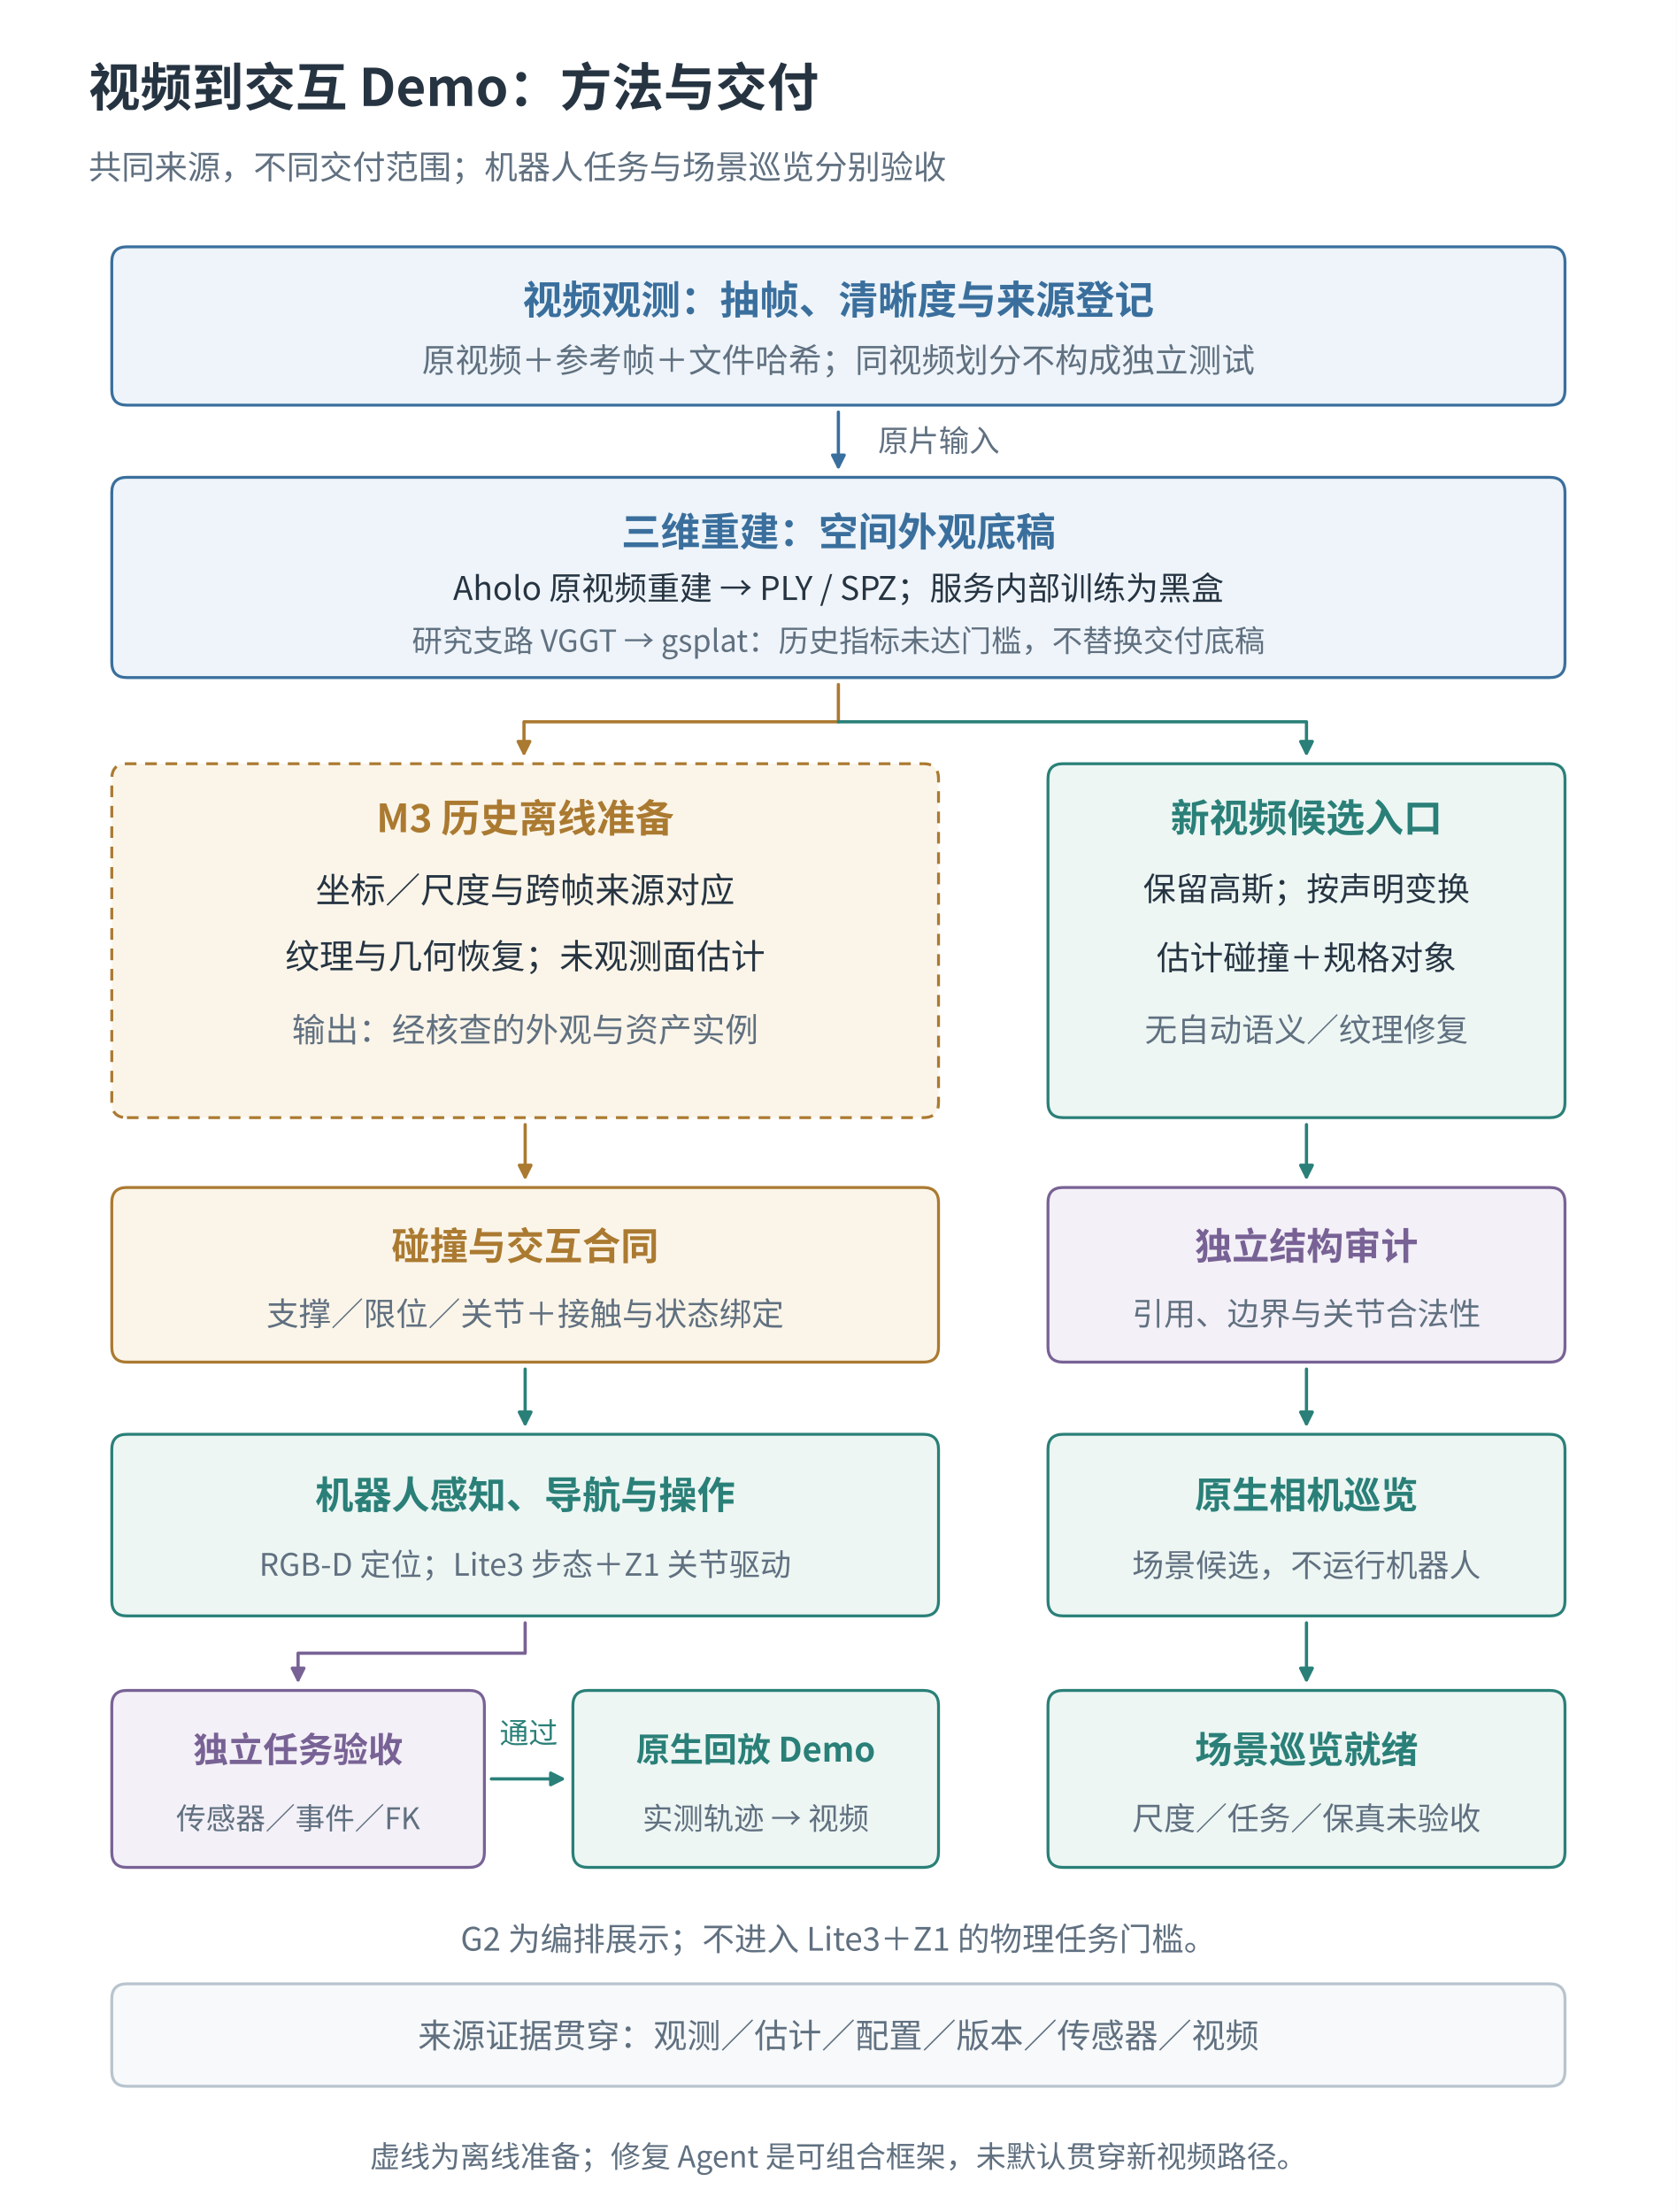
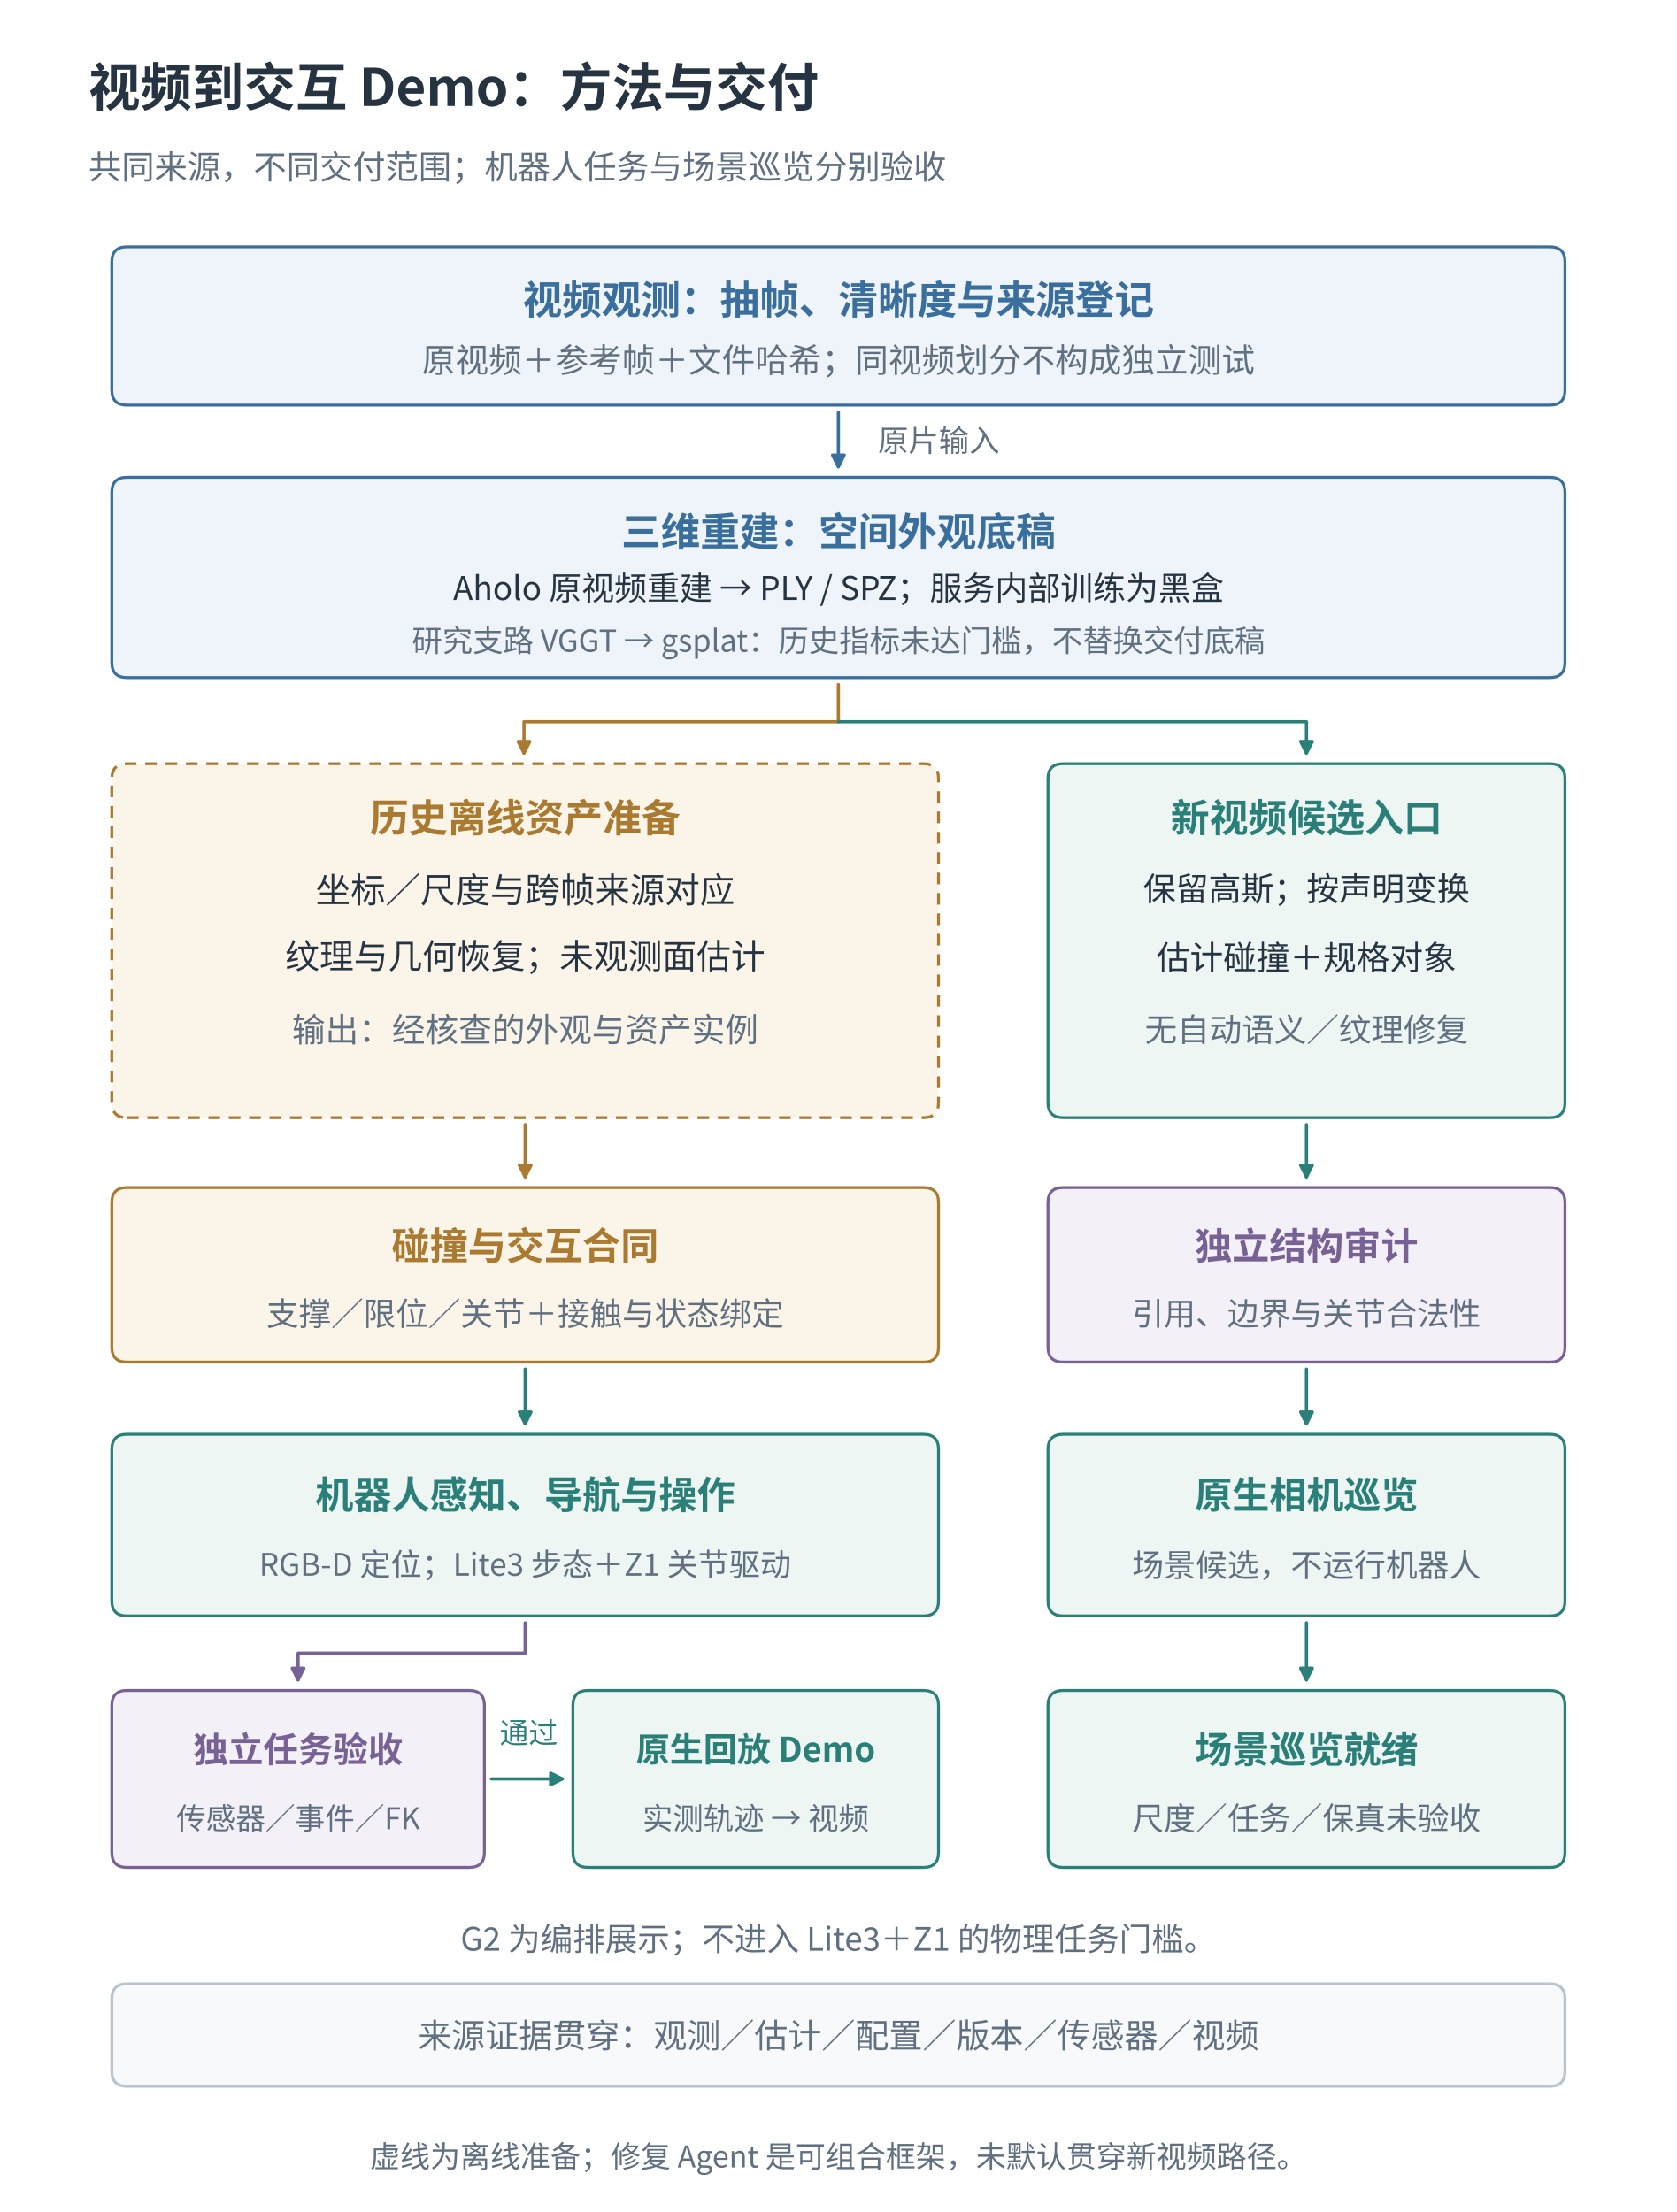
<svg xmlns="http://www.w3.org/2000/svg" width="518.4pt" height="684pt" viewBox="0 0 518.4 684" version="1.1">
  <defs>
    <style type="text/css">*{stroke-linejoin: round; stroke-linecap: butt}</style>
  </defs>
  <g id="figure_1">
    <g id="patch_1">
      <path d="M 0 684 L 518.4 684 L 518.4 0 L 0 0 z " style="fill: #ffffff" />
    </g>
    <g id="axes_1">
      <g id="patch_2">
        <path d="M 39.24 125.28 L 479.16 125.28 Q 483.84 125.28 483.84 120.6 L 483.84 81 Q 483.84 76.32 479.16 76.32 L 39.24 76.32 Q 34.56 76.32 34.56 81 L 34.56 120.6 Q 34.56 125.28 39.24 125.28 z " clip-path="url(#pc854b49c52)" style="fill: #eef4f9; stroke: #3a6f9d; stroke-width: 0.9; stroke-linejoin: miter" />
      </g>
      <g id="patch_3">
        <path d="M 39.24 209.52 L 479.16 209.52 Q 483.84 209.52 483.84 204.84 L 483.84 152.28 Q 483.84 147.6 479.16 147.6 L 39.24 147.6 Q 34.56 147.6 34.56 152.28 L 34.56 204.84 Q 34.56 209.52 39.24 209.52 z " clip-path="url(#pc854b49c52)" style="fill: #eef4f9; stroke: #3a6f9d; stroke-width: 0.9; stroke-linejoin: miter" />
      </g>
      <g id="patch_4">
        <path d="M 39.24 345.6 L 285.48 345.6 Q 290.16 345.6 290.16 340.92 L 290.16 240.84 Q 290.16 236.16 285.48 236.16 L 39.24 236.16 Q 34.56 236.16 34.56 240.84 L 34.56 340.92 Q 34.56 345.6 39.24 345.6 z " clip-path="url(#pc854b49c52)" style="fill: #fbf5e9; stroke-dasharray: 3.6,2.7; stroke-dashoffset: 0; stroke: #ab7a31; stroke-width: 0.9; stroke-linejoin: miter" />
      </g>
      <g id="patch_5">
        <path d="M 328.68 345.6 L 479.16 345.6 Q 483.84 345.6 483.84 340.92 L 483.84 240.84 Q 483.84 236.16 479.16 236.16 L 328.68 236.16 Q 324 236.16 324 240.84 L 324 340.92 Q 324 345.6 328.68 345.6 z " clip-path="url(#pc854b49c52)" style="fill: #edf6f3; stroke: #2a8078; stroke-width: 0.9; stroke-linejoin: miter" />
      </g>
      <g id="patch_6">
        <path d="M 39.24 421.2 L 285.48 421.2 Q 290.16 421.2 290.16 416.52 L 290.16 371.88 Q 290.16 367.2 285.48 367.2 L 39.24 367.2 Q 34.56 367.2 34.56 371.88 L 34.56 416.52 Q 34.56 421.2 39.24 421.2 z " clip-path="url(#pc854b49c52)" style="fill: #fbf5e9; stroke: #ab7a31; stroke-width: 0.9; stroke-linejoin: miter" />
      </g>
      <g id="patch_7">
        <path d="M 328.68 421.2 L 479.16 421.2 Q 483.84 421.2 483.84 416.52 L 483.84 371.88 Q 483.84 367.2 479.16 367.2 L 328.68 367.2 Q 324 367.2 324 371.88 L 324 416.52 Q 324 421.2 328.68 421.2 z " clip-path="url(#pc854b49c52)" style="fill: #f3f0f7; stroke: #786295; stroke-width: 0.9; stroke-linejoin: miter" />
      </g>
      <g id="patch_8">
        <path d="M 39.24 499.68 L 285.48 499.68 Q 290.16 499.68 290.16 495 L 290.16 448.2 Q 290.16 443.52 285.48 443.52 L 39.24 443.52 Q 34.56 443.52 34.56 448.2 L 34.56 495 Q 34.56 499.68 39.24 499.68 z " clip-path="url(#pc854b49c52)" style="fill: #edf6f3; stroke: #2a8078; stroke-width: 0.9; stroke-linejoin: miter" />
      </g>
      <g id="patch_9">
        <path d="M 328.68 499.68 L 479.16 499.68 Q 483.84 499.68 483.84 495 L 483.84 448.2 Q 483.84 443.52 479.16 443.52 L 328.68 443.52 Q 324 443.52 324 448.2 L 324 495 Q 324 499.68 328.68 499.68 z " clip-path="url(#pc854b49c52)" style="fill: #edf6f3; stroke: #2a8078; stroke-width: 0.9; stroke-linejoin: miter" />
      </g>
      <g id="patch_10">
        <path d="M 39.24 577.44 L 145.08 577.44 Q 149.76 577.44 149.76 572.76 L 149.76 527.4 Q 149.76 522.72 145.08 522.72 L 39.24 522.72 Q 34.56 522.72 34.56 527.4 L 34.56 572.76 Q 34.56 577.44 39.24 577.44 z " clip-path="url(#pc854b49c52)" style="fill: #f3f0f7; stroke: #786295; stroke-width: 0.9; stroke-linejoin: miter" />
      </g>
      <g id="patch_11">
        <path d="M 181.8 577.44 L 285.48 577.44 Q 290.16 577.44 290.16 572.76 L 290.16 527.4 Q 290.16 522.72 285.48 522.72 L 181.8 522.72 Q 177.12 522.72 177.12 527.4 L 177.12 572.76 Q 177.12 577.44 181.8 577.44 z " clip-path="url(#pc854b49c52)" style="fill: #edf6f3; stroke: #2a8078; stroke-width: 0.9; stroke-linejoin: miter" />
      </g>
      <g id="patch_12">
        <path d="M 328.68 577.44 L 479.16 577.44 Q 483.84 577.44 483.84 572.76 L 483.84 527.4 Q 483.84 522.72 479.16 522.72 L 328.68 522.72 Q 324 522.72 324 527.4 L 324 572.76 Q 324 577.44 328.68 577.44 z " clip-path="url(#pc854b49c52)" style="fill: #edf6f3; stroke: #2a8078; stroke-width: 0.9; stroke-linejoin: miter" />
      </g>
      <g id="patch_13">
        <path d="M 39.24 645.12 L 479.16 645.12 Q 483.84 645.12 483.84 640.44 L 483.84 618.12 Q 483.84 613.44 479.16 613.44 L 39.24 613.44 Q 34.56 613.44 34.56 618.12 L 34.56 640.44 Q 34.56 645.12 39.24 645.12 z " clip-path="url(#pc854b49c52)" style="fill: #f7f9fa; stroke: #b8c4ce; stroke-width: 0.9; stroke-linejoin: miter" />
      </g>
      <g id="patch_14">
        <path d="M 259.2 127.44 L 259.2 144.322 " clip-path="url(#pc854b49c52)" style="fill: none; stroke: #3a6f9d; stroke-linecap: round" />
        <path d="M 261 140.722 L 259.2 144.322 L 257.4 140.722 z " clip-path="url(#pc854b49c52)" style="fill: #3a6f9d; stroke: #3a6f9d; stroke-linecap: round" />
      </g>
      <g id="patch_15">
        <path d="M 259.2 211.68 L 259.2 223.2 L 162 223.2 L 162 232.882 " clip-path="url(#pc854b49c52)" style="fill: none; stroke: #ab7a31; stroke-linecap: round" />
        <path d="M 163.8 229.282 L 162 232.882 L 160.2 229.282 z " clip-path="url(#pc854b49c52)" style="fill: #ab7a31; stroke: #ab7a31; stroke-linecap: round" />
      </g>
      <g id="patch_16">
        <path d="M 259.2 223.2 L 403.92 223.2 L 403.92 232.882 " clip-path="url(#pc854b49c52)" style="fill: none; stroke: #2a8078; stroke-linecap: round" />
        <path d="M 405.72 229.282 L 403.92 232.882 L 402.12 229.282 z " clip-path="url(#pc854b49c52)" style="fill: #2a8078; stroke: #2a8078; stroke-linecap: round" />
      </g>
      <g id="patch_17">
        <path d="M 162.36 347.76 L 162.36 363.922 " clip-path="url(#pc854b49c52)" style="fill: none; stroke: #ab7a31; stroke-linecap: round" />
        <path d="M 164.16 360.322 L 162.36 363.922 L 160.56 360.322 z " clip-path="url(#pc854b49c52)" style="fill: #ab7a31; stroke: #ab7a31; stroke-linecap: round" />
      </g>
      <g id="patch_18">
        <path d="M 403.92 347.76 L 403.92 363.922 " clip-path="url(#pc854b49c52)" style="fill: none; stroke: #2a8078; stroke-linecap: round" />
        <path d="M 405.72 360.322 L 403.92 363.922 L 402.12 360.322 z " clip-path="url(#pc854b49c52)" style="fill: #2a8078; stroke: #2a8078; stroke-linecap: round" />
      </g>
      <g id="patch_19">
        <path d="M 162.36 423.36 L 162.36 440.242 " clip-path="url(#pc854b49c52)" style="fill: none; stroke: #2a8078; stroke-linecap: round" />
        <path d="M 164.16 436.642 L 162.36 440.242 L 160.56 436.642 z " clip-path="url(#pc854b49c52)" style="fill: #2a8078; stroke: #2a8078; stroke-linecap: round" />
      </g>
      <g id="patch_20">
        <path d="M 403.92 423.36 L 403.92 440.242 " clip-path="url(#pc854b49c52)" style="fill: none; stroke: #2a8078; stroke-linecap: round" />
        <path d="M 405.72 436.642 L 403.92 440.242 L 402.12 436.642 z " clip-path="url(#pc854b49c52)" style="fill: #2a8078; stroke: #2a8078; stroke-linecap: round" />
      </g>
      <g id="patch_21">
        <path d="M 162.36 501.84 L 162.36 511.2 L 92.16 511.2 L 92.16 519.442 " clip-path="url(#pc854b49c52)" style="fill: none; stroke: #786295; stroke-linecap: round" />
        <path d="M 93.96 515.842 L 92.16 519.442 L 90.36 515.842 z " clip-path="url(#pc854b49c52)" style="fill: #786295; stroke: #786295; stroke-linecap: round" />
      </g>
      <g id="patch_22">
        <path d="M 151.92 550.08 L 173.842 550.08 " clip-path="url(#pc854b49c52)" style="fill: none; stroke: #2a8078; stroke-linecap: round" />
        <path d="M 170.242 548.28 L 173.842 550.08 L 170.242 551.88 z " clip-path="url(#pc854b49c52)" style="fill: #2a8078; stroke: #2a8078; stroke-linecap: round" />
      </g>
      <g id="patch_23">
        <path d="M 403.92 501.84 L 403.92 519.442 " clip-path="url(#pc854b49c52)" style="fill: none; stroke: #2a8078; stroke-linecap: round" />
        <path d="M 405.72 515.842 L 403.92 519.442 L 402.12 515.842 z " clip-path="url(#pc854b49c52)" style="fill: #2a8078; stroke: #2a8078; stroke-linecap: round" />
      </g>
      <g id="text_1">
        <text style="font-weight: 700; font-size: 16px; font-family: 'Noto Sans CJK SC'; text-anchor: start; fill: #263442" x="27.36" y="32.784" transform="rotate(-0 27.36 32.78375)">视频到交互 Demo：方法与交付</text>
      </g>
      <g id="text_2">
        <text style="font-size: 10.2px; font-family: 'Noto Sans CJK SC'; text-anchor: start; fill: #607080" x="27.36" y="55.349" transform="rotate(-0 27.36 55.34944)">共同来源，不同交付范围；机器人任务与场景巡览分别验收</text>
      </g>
      <g id="text_3">
        <text style="font-weight: 700; font-size: 12.2px; font-family: 'Noto Sans CJK SC'; text-anchor: middle; fill: #3a6f9d" x="259.2" y="97.125" transform="rotate(-0 259.2 97.12519)">视频观测：抽帧、清晰度与来源登记</text>
      </g>
      <g id="text_4">
        <text style="font-size: 10.3px; font-family: 'Noto Sans CJK SC'; text-anchor: middle; fill: #607080" x="259.2" y="115.105" transform="rotate(-0 259.2 115.1046)">原视频＋参考帧＋文件哈希；同视频划分不构成独立测试</text>
      </g>
      <g id="text_5">
        <text style="font-size: 9.4px; font-family: 'Noto Sans CJK SC'; text-anchor: start; fill: #607080" x="271.44" y="139.656" transform="rotate(-0 271.44 139.6564)">原片输入</text>
      </g>
      <g id="text_6">
        <text style="font-weight: 700; font-size: 12.2px; font-family: 'Noto Sans CJK SC'; text-anchor: middle; fill: #3a6f9d" x="259.2" y="168.839" transform="rotate(-0 259.2 168.8389)">三维重建：空间外观底稿</text>
      </g>
      <g id="text_7">
        <text style="font-size: 10.1px; font-family: 'Noto Sans CJK SC'; text-anchor: middle; fill: #263442" x="259.2" y="185.528" transform="rotate(-0 259.2 185.5277)">Aholo 原视频重建 → PLY / SPZ；服务内部训练为黑盒</text>
      </g>
      <g id="text_8">
        <text style="font-size: 9.4px; font-family: 'Noto Sans CJK SC'; text-anchor: middle; fill: #607080" x="259.2" y="201.536" transform="rotate(-0 259.2 201.5356)">研究支路 VGGT → gsplat：历史指标未达门槛，不替换交付底稿</text>
      </g>
      <g id="text_9">
-         <text style="font-weight: 700; font-size: 12px; font-family: 'Noto Sans CJK SC'; text-anchor: middle; fill: #ab7a31" x="162.36" y="257.317" transform="rotate(-0 162.36 257.3166)">M3  历史离线准备</text>
+         <text style="font-weight: 700; font-size: 12px; font-family: 'Noto Sans CJK SC'; text-anchor: middle; fill: #ab7a31" x="162.36" y="257.262" transform="rotate(-0 162.36 257.2622)">历史离线资产准备</text>
      </g>
      <g id="text_10">
        <text style="font-size: 10.8px; font-family: 'Noto Sans CJK SC'; text-anchor: middle; fill: #263442" x="162.36" y="279.149" transform="rotate(-0 162.36 279.1491)">坐标／尺度与跨帧来源对应</text>
      </g>
      <g id="text_11">
        <text style="font-size: 10.6px; font-family: 'Noto Sans CJK SC'; text-anchor: middle; fill: #263442" x="162.36" y="299.53" transform="rotate(-0 162.36 299.5298)">纹理与几何恢复；未观测面估计</text>
      </g>
      <g id="text_12">
        <text style="font-size: 10.3px; font-family: 'Noto Sans CJK SC'; text-anchor: middle; fill: #607080" x="162.36" y="322.154" transform="rotate(-0 162.36 322.154)">输出：经核查的外观与资产实例</text>
      </g>
      <g id="text_13">
        <text style="font-weight: 700; font-size: 12px; font-family: 'Noto Sans CJK SC'; text-anchor: middle; fill: #2a8078" x="403.92" y="257.25" transform="rotate(-0 403.92 257.25)">新视频候选入口</text>
      </g>
      <g id="text_14">
        <text style="font-size: 10.1px; font-family: 'Noto Sans CJK SC'; text-anchor: middle; fill: #263442" x="403.92" y="278.515" transform="rotate(-0 403.92 278.515)">保留高斯；按声明变换</text>
      </g>
      <g id="text_15">
        <text style="font-size: 10.3px; font-family: 'Noto Sans CJK SC'; text-anchor: middle; fill: #263442" x="403.92" y="299.855" transform="rotate(-0 403.92 299.8549)">估计碰撞＋规格对象</text>
      </g>
      <g id="text_16">
        <text style="font-size: 10px; font-family: 'Noto Sans CJK SC'; text-anchor: middle; fill: #607080" x="403.92" y="322.04" transform="rotate(-0 403.92 322.04)">无自动语义／纹理修复</text>
      </g>
      <g id="text_17">
        <text style="font-weight: 700; font-size: 11.8px; font-family: 'Noto Sans CJK SC'; text-anchor: middle; fill: #ab7a31" x="162.36" y="389.569" transform="rotate(-0 162.36 389.5695)">碰撞与交互合同</text>
      </g>
      <g id="text_18">
        <text style="font-size: 10px; font-family: 'Noto Sans CJK SC'; text-anchor: middle; fill: #607080" x="162.36" y="409.885" transform="rotate(-0 162.36 409.8855)">支撑／限位／关节＋接触与状态绑定</text>
      </g>
      <g id="text_19">
        <text style="font-weight: 700; font-size: 11.5px; font-family: 'Noto Sans CJK SC'; text-anchor: middle; fill: #786295" x="403.92" y="389.459" transform="rotate(-0 403.92 389.4592)">独立结构审计</text>
      </g>
      <g id="text_20">
        <text style="font-size: 9.8px; font-family: 'Noto Sans CJK SC'; text-anchor: middle; fill: #607080" x="403.92" y="409.789" transform="rotate(-0 403.92 409.7895)">引用、边界与关节合法性</text>
      </g>
      <g id="text_21">
        <text style="font-weight: 700; font-size: 11.8px; font-family: 'Noto Sans CJK SC'; text-anchor: middle; fill: #2a8078" x="162.36" y="466.537" transform="rotate(-0 162.36 466.5368)">机器人感知、导航与操作</text>
      </g>
      <g id="text_22">
        <text style="font-size: 9.6px; font-family: 'Noto Sans CJK SC'; text-anchor: middle; fill: #607080" x="162.36" y="487.248" transform="rotate(-0 162.36 487.2484)">RGB-D 定位；Lite3 步态＋Z1 关节驱动</text>
      </g>
      <g id="text_23">
        <text style="font-weight: 700; font-size: 11.5px; font-family: 'Noto Sans CJK SC'; text-anchor: middle; fill: #2a8078" x="403.92" y="466.44" transform="rotate(-0 403.92 466.4399)">原生相机巡览</text>
      </g>
      <g id="text_24">
        <text style="font-size: 9.8px; font-family: 'Noto Sans CJK SC'; text-anchor: middle; fill: #607080" x="403.92" y="487.551" transform="rotate(-0 403.92 487.5513)">场景候选，不运行机器人</text>
      </g>
      <g id="text_25">
        <text style="font-weight: 700; font-size: 10.8px; font-family: 'Noto Sans CJK SC'; text-anchor: middle; fill: #786295" x="92.16" y="544.925" transform="rotate(-0 92.16 544.9246)">独立任务验收</text>
      </g>
      <g id="text_26">
        <text style="font-size: 9.2px; font-family: 'Noto Sans CJK SC'; text-anchor: middle; fill: #607080" x="92.16" y="565.614" transform="rotate(-0 92.16 565.6144)">传感器／事件／FK</text>
      </g>
      <g id="text_27">
        <text style="font-weight: 700; font-size: 10.4px; font-family: 'Noto Sans CJK SC'; text-anchor: middle; fill: #2a8078" x="233.64" y="544.734" transform="rotate(-0 233.64 544.7345)">原生回放 Demo</text>
      </g>
      <g id="text_28">
        <text style="font-size: 9.4px; font-family: 'Noto Sans CJK SC'; text-anchor: middle; fill: #607080" x="233.64" y="565.704" transform="rotate(-0 233.64 565.7044)">实测轨迹 → 视频</text>
      </g>
      <g id="text_29">
        <text style="font-size: 9px; font-family: 'Noto Sans CJK SC'; text-anchor: middle; fill: #2a8078" x="163.44" y="539.132" transform="rotate(-0 163.44 539.1316)">通过</text>
      </g>
      <g id="text_30">
        <text style="font-weight: 700; font-size: 11.5px; font-family: 'Noto Sans CJK SC'; text-anchor: middle; fill: #2a8078" x="403.92" y="545.148" transform="rotate(-0 403.92 545.1476)">场景巡览就绪</text>
      </g>
      <g id="text_31">
        <text style="font-size: 9.8px; font-family: 'Noto Sans CJK SC'; text-anchor: middle; fill: #607080" x="403.92" y="565.848" transform="rotate(-0 403.92 565.8478)">尺度／任务／保真未验收</text>
      </g>
      <g id="text_32">
        <text style="font-size: 10px; font-family: 'Noto Sans CJK SC'; text-anchor: middle; fill: #607080" x="259.2" y="603.185" transform="rotate(-0 259.2 603.185)">G2 为编排展示；不进入 Lite3＋Z1 的物理任务门槛。</text>
      </g>
      <g id="text_33">
        <text style="font-size: 10.4px; font-family: 'Noto Sans CJK SC'; text-anchor: middle; fill: #607080" x="259.2" y="633.232" transform="rotate(-0 259.2 633.232)">来源证据贯穿：观测／估计／配置／版本／传感器／视频</text>
      </g>
      <g id="text_34">
        <text style="font-size: 9.3px; font-family: 'Noto Sans CJK SC'; text-anchor: middle; fill: #607080" x="259.2" y="670.216" transform="rotate(-0 259.2 670.2162)">虚线为离线准备；修复 Agent 是可组合框架，未默认贯穿新视频路径。</text>
      </g>
    </g>
  </g>
  <defs>
    <clipPath id="pc854b49c52">
      <rect x="0" y="0" width="518.4" height="684" />
    </clipPath>
  </defs>
</svg>
